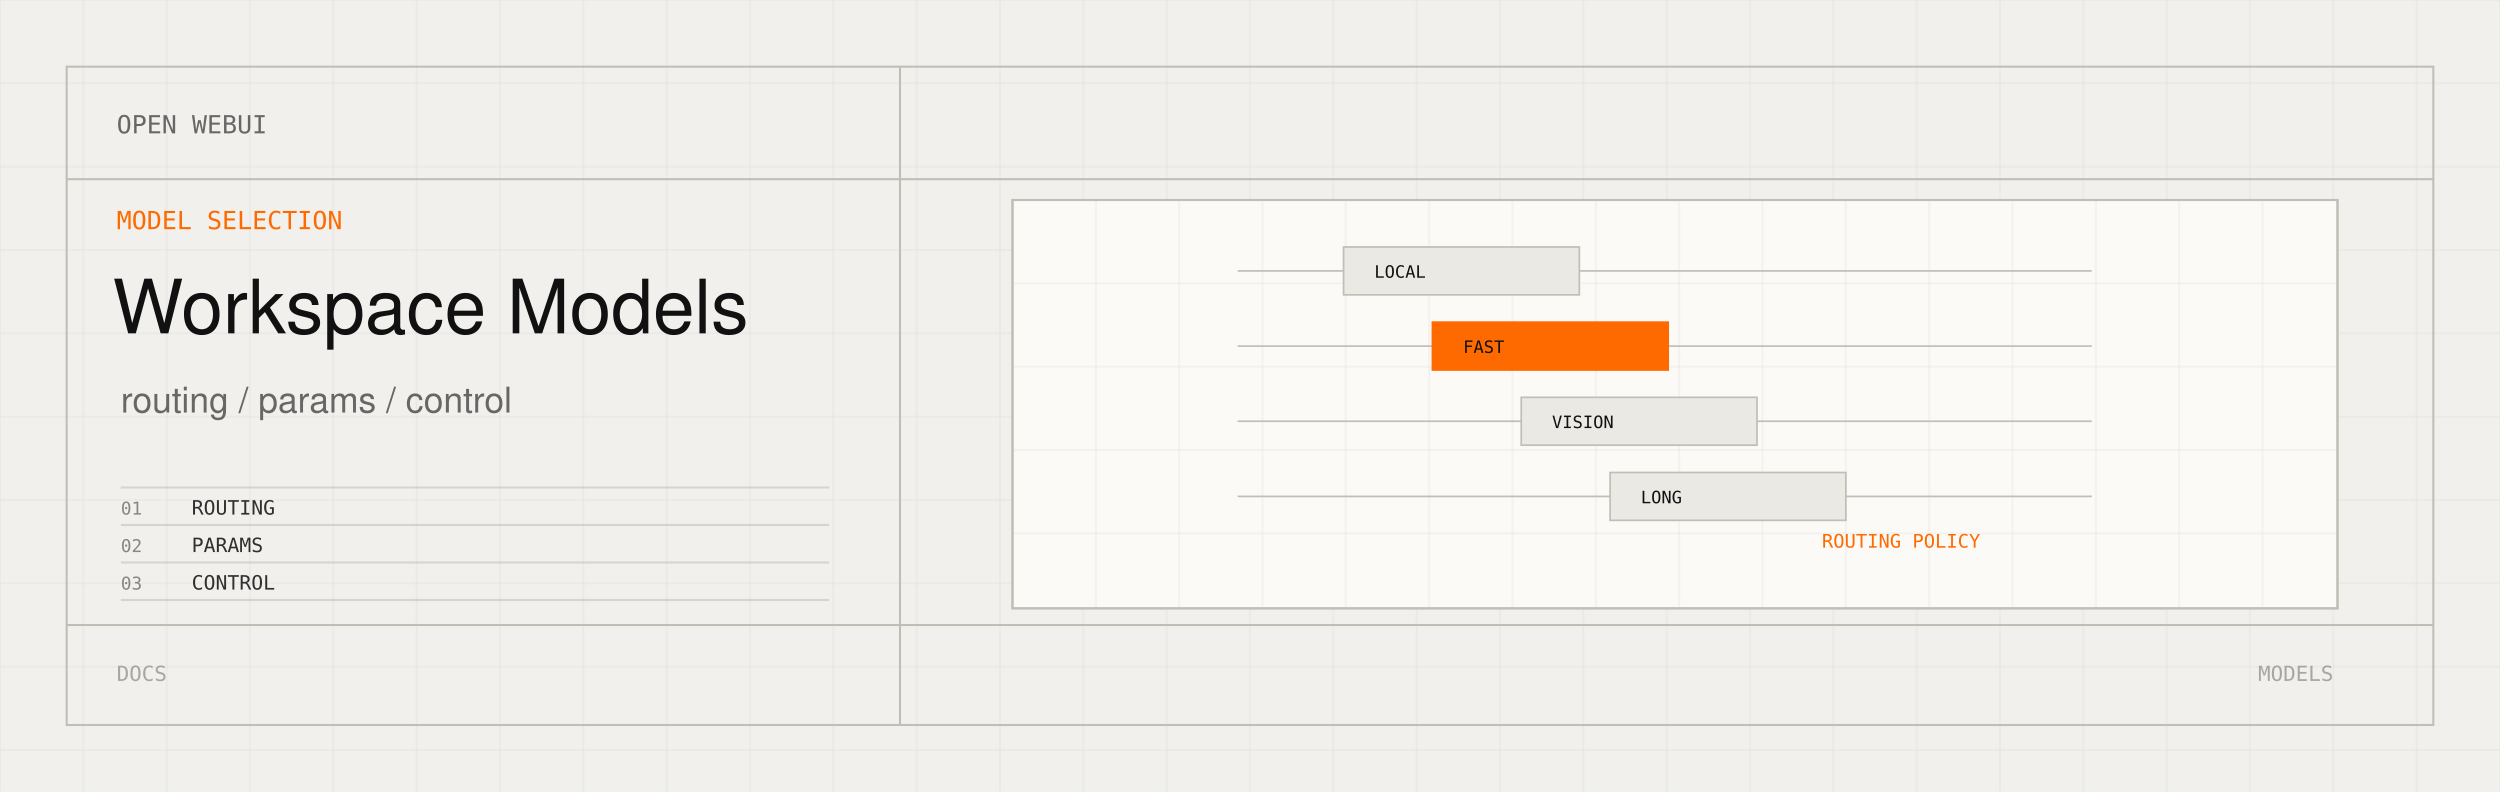
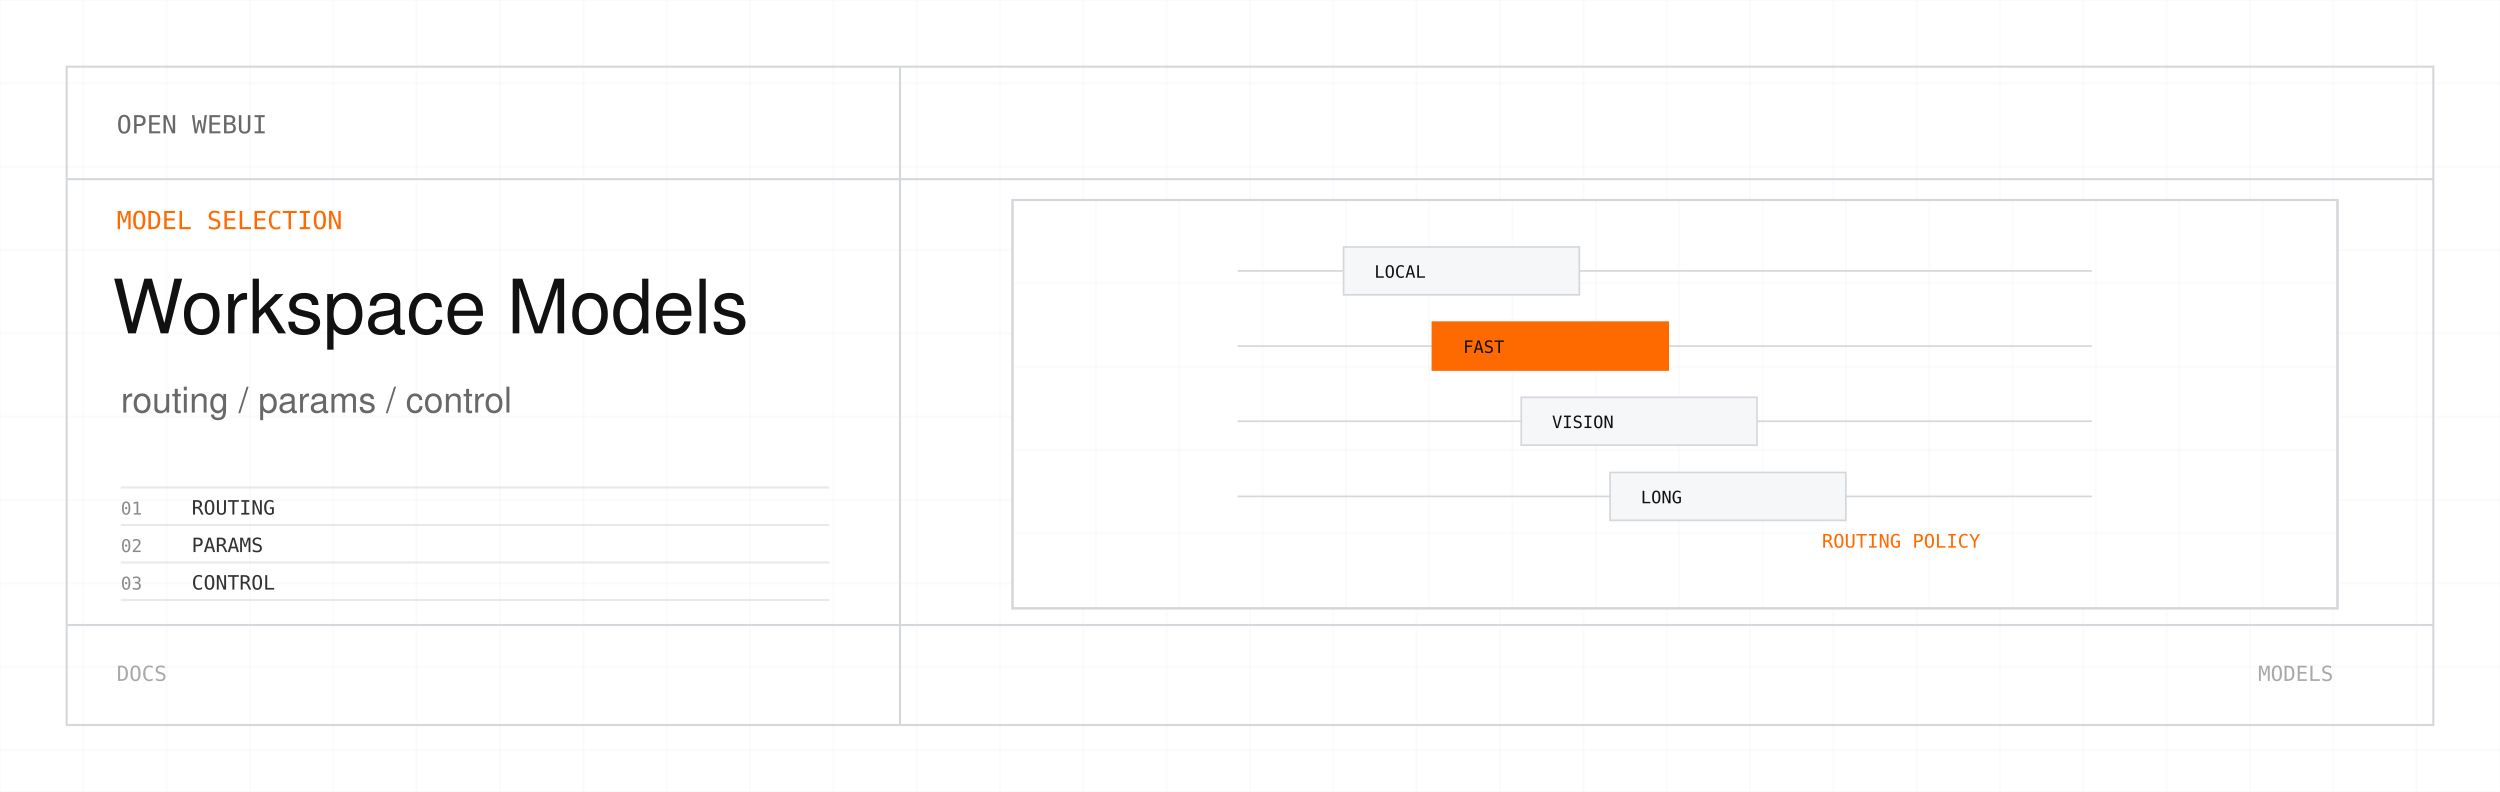
<svg xmlns="http://www.w3.org/2000/svg" viewBox="0 0 1200 380">
  <defs>
    <clipPath id="workspace-models-light-svg-diagram">
      <rect x="486" y="96" width="636" height="196" />
    </clipPath>
  </defs>
-   <rect width="1200" height="380" fill="#f1f0ed" />
-   <path d="M0 0V380" stroke="#dedbd4" opacity="0.28" />
-   <path d="M40 0V380" stroke="#dedbd4" opacity="0.28" />
-   <path d="M80 0V380" stroke="#dedbd4" opacity="0.28" />
-   <path d="M120 0V380" stroke="#dedbd4" opacity="0.28" />
-   <path d="M160 0V380" stroke="#dedbd4" opacity="0.28" />
-   <path d="M200 0V380" stroke="#dedbd4" opacity="0.28" />
-   <path d="M240 0V380" stroke="#dedbd4" opacity="0.28" />
-   <path d="M280 0V380" stroke="#dedbd4" opacity="0.28" />
-   <path d="M320 0V380" stroke="#dedbd4" opacity="0.28" />
-   <path d="M360 0V380" stroke="#dedbd4" opacity="0.28" />
-   <path d="M400 0V380" stroke="#dedbd4" opacity="0.28" />
-   <path d="M440 0V380" stroke="#dedbd4" opacity="0.28" />
-   <path d="M480 0V380" stroke="#dedbd4" opacity="0.28" />
-   <path d="M520 0V380" stroke="#dedbd4" opacity="0.28" />
-   <path d="M560 0V380" stroke="#dedbd4" opacity="0.28" />
-   <path d="M600 0V380" stroke="#dedbd4" opacity="0.28" />
-   <path d="M640 0V380" stroke="#dedbd4" opacity="0.28" />
-   <path d="M680 0V380" stroke="#dedbd4" opacity="0.28" />
-   <path d="M720 0V380" stroke="#dedbd4" opacity="0.28" />
-   <path d="M760 0V380" stroke="#dedbd4" opacity="0.28" />
-   <path d="M800 0V380" stroke="#dedbd4" opacity="0.28" />
-   <path d="M840 0V380" stroke="#dedbd4" opacity="0.28" />
-   <path d="M880 0V380" stroke="#dedbd4" opacity="0.28" />
-   <path d="M920 0V380" stroke="#dedbd4" opacity="0.28" />
-   <path d="M960 0V380" stroke="#dedbd4" opacity="0.28" />
-   <path d="M1000 0V380" stroke="#dedbd4" opacity="0.28" />
-   <path d="M1040 0V380" stroke="#dedbd4" opacity="0.28" />
-   <path d="M1080 0V380" stroke="#dedbd4" opacity="0.28" />
-   <path d="M1120 0V380" stroke="#dedbd4" opacity="0.28" />
-   <path d="M1160 0V380" stroke="#dedbd4" opacity="0.28" />
-   <path d="M1200 0V380" stroke="#dedbd4" opacity="0.28" />
-   <path d="M0 0H1200" stroke="#dedbd4" opacity="0.28" />
-   <path d="M0 40H1200" stroke="#dedbd4" opacity="0.28" />
-   <path d="M0 80H1200" stroke="#dedbd4" opacity="0.28" />
-   <path d="M0 120H1200" stroke="#dedbd4" opacity="0.28" />
-   <path d="M0 160H1200" stroke="#dedbd4" opacity="0.28" />
-   <path d="M0 200H1200" stroke="#dedbd4" opacity="0.28" />
-   <path d="M0 240H1200" stroke="#dedbd4" opacity="0.28" />
-   <path d="M0 280H1200" stroke="#dedbd4" opacity="0.28" />
-   <path d="M0 320H1200" stroke="#dedbd4" opacity="0.28" />
-   <path d="M0 360H1200" stroke="#dedbd4" opacity="0.28" />
-   <rect x="32" y="32" width="1136" height="316" fill="none" stroke="#c1beb6" stroke-width="1" />
-   <path d="M32 86H1168M432 32V348M32 300H1168" stroke="#c1beb6" stroke-width="1" />
+   <rect width="1200" height="380" fill="#ffffff" />
+   <path d="M0 0V380" stroke="#eceff2" opacity="0.28" />
+   <path d="M40 0V380" stroke="#eceff2" opacity="0.28" />
+   <path d="M80 0V380" stroke="#eceff2" opacity="0.28" />
+   <path d="M120 0V380" stroke="#eceff2" opacity="0.28" />
+   <path d="M160 0V380" stroke="#eceff2" opacity="0.28" />
+   <path d="M200 0V380" stroke="#eceff2" opacity="0.28" />
+   <path d="M240 0V380" stroke="#eceff2" opacity="0.28" />
+   <path d="M280 0V380" stroke="#eceff2" opacity="0.28" />
+   <path d="M320 0V380" stroke="#eceff2" opacity="0.28" />
+   <path d="M360 0V380" stroke="#eceff2" opacity="0.28" />
+   <path d="M400 0V380" stroke="#eceff2" opacity="0.28" />
+   <path d="M440 0V380" stroke="#eceff2" opacity="0.28" />
+   <path d="M480 0V380" stroke="#eceff2" opacity="0.28" />
+   <path d="M520 0V380" stroke="#eceff2" opacity="0.28" />
+   <path d="M560 0V380" stroke="#eceff2" opacity="0.28" />
+   <path d="M600 0V380" stroke="#eceff2" opacity="0.28" />
+   <path d="M640 0V380" stroke="#eceff2" opacity="0.28" />
+   <path d="M680 0V380" stroke="#eceff2" opacity="0.28" />
+   <path d="M720 0V380" stroke="#eceff2" opacity="0.28" />
+   <path d="M760 0V380" stroke="#eceff2" opacity="0.28" />
+   <path d="M800 0V380" stroke="#eceff2" opacity="0.28" />
+   <path d="M840 0V380" stroke="#eceff2" opacity="0.28" />
+   <path d="M880 0V380" stroke="#eceff2" opacity="0.28" />
+   <path d="M920 0V380" stroke="#eceff2" opacity="0.28" />
+   <path d="M960 0V380" stroke="#eceff2" opacity="0.28" />
+   <path d="M1000 0V380" stroke="#eceff2" opacity="0.28" />
+   <path d="M1040 0V380" stroke="#eceff2" opacity="0.28" />
+   <path d="M1080 0V380" stroke="#eceff2" opacity="0.28" />
+   <path d="M1120 0V380" stroke="#eceff2" opacity="0.28" />
+   <path d="M1160 0V380" stroke="#eceff2" opacity="0.28" />
+   <path d="M1200 0V380" stroke="#eceff2" opacity="0.28" />
+   <path d="M0 0H1200" stroke="#eceff2" opacity="0.28" />
+   <path d="M0 40H1200" stroke="#eceff2" opacity="0.28" />
+   <path d="M0 80H1200" stroke="#eceff2" opacity="0.28" />
+   <path d="M0 120H1200" stroke="#eceff2" opacity="0.28" />
+   <path d="M0 160H1200" stroke="#eceff2" opacity="0.28" />
+   <path d="M0 200H1200" stroke="#eceff2" opacity="0.28" />
+   <path d="M0 240H1200" stroke="#eceff2" opacity="0.28" />
+   <path d="M0 280H1200" stroke="#eceff2" opacity="0.28" />
+   <path d="M0 320H1200" stroke="#eceff2" opacity="0.28" />
+   <path d="M0 360H1200" stroke="#eceff2" opacity="0.28" />
+   <rect x="32" y="32" width="1136" height="316" fill="none" stroke="#d4d7dc" stroke-width="1" />
+   <path d="M32 86H1168M432 32V348M32 300H1168" stroke="#d4d7dc" stroke-width="1" />
  <text x="56" y="64" font-family="JetBrains Mono, SFMono-Regular, Menlo, Consolas, monospace" font-size="12" fill="#585858" opacity="0.9" text-anchor="start">OPEN WEBUI</text>
  <text x="56" y="110" font-family="JetBrains Mono, SFMono-Regular, Menlo, Consolas, monospace" font-size="12" fill="#ff6a00" opacity="1" text-anchor="start">MODEL SELECTION</text>
  <text x="54" y="160" font-family="Helvetica Neue, Helvetica, Arial, sans-serif" font-size="36" font-weight="400" fill="#111111" opacity="1" text-anchor="start">Workspace Models</text>
  <text x="58" y="198" font-family="Helvetica Neue, Helvetica, Arial, sans-serif" font-size="17" font-weight="350" fill="#585858" opacity="0.9" text-anchor="start">routing / params / control</text>
-   <path d="M58 234H398" stroke="#c1beb6" opacity="0.55" />
+   <path d="M58 234H398" stroke="#d4d7dc" opacity="0.55" />
  <text x="58" y="247" font-family="JetBrains Mono, SFMono-Regular, Menlo, Consolas, monospace" font-size="8.5" fill="#585858" opacity="0.7" text-anchor="start">01</text>
  <text x="92" y="247" font-family="JetBrains Mono, SFMono-Regular, Menlo, Consolas, monospace" font-size="9.5" fill="#111111" opacity="0.86" text-anchor="start">ROUTING</text>
-   <path d="M58 252H398" stroke="#c1beb6" opacity="0.55" />
+   <path d="M58 252H398" stroke="#d4d7dc" opacity="0.55" />
  <text x="58" y="265" font-family="JetBrains Mono, SFMono-Regular, Menlo, Consolas, monospace" font-size="8.5" fill="#585858" opacity="0.7" text-anchor="start">02</text>
  <text x="92" y="265" font-family="JetBrains Mono, SFMono-Regular, Menlo, Consolas, monospace" font-size="9.5" fill="#111111" opacity="0.86" text-anchor="start">PARAMS</text>
-   <path d="M58 270H398" stroke="#c1beb6" opacity="0.55" />
+   <path d="M58 270H398" stroke="#d4d7dc" opacity="0.55" />
  <text x="58" y="283" font-family="JetBrains Mono, SFMono-Regular, Menlo, Consolas, monospace" font-size="8.5" fill="#585858" opacity="0.7" text-anchor="start">03</text>
  <text x="92" y="283" font-family="JetBrains Mono, SFMono-Regular, Menlo, Consolas, monospace" font-size="9.5" fill="#111111" opacity="0.86" text-anchor="start">CONTROL</text>
-   <path d="M58 288H398" stroke="#c1beb6" opacity="0.55" />
-   <rect x="486" y="96" width="636" height="196" fill="#fbfaf7" stroke="#c1beb6" />
+   <path d="M58 288H398" stroke="#d4d7dc" opacity="0.55" />
+   <rect x="486" y="96" width="636" height="196" fill="#ffffff" stroke="#d4d7dc" />
  <g clip-path="url(#workspace-models-light-svg-diagram)">
-     <path d="M526 96V292" stroke="#dedbd4" opacity="0.24" />
-     <path d="M566 96V292" stroke="#dedbd4" opacity="0.24" />
-     <path d="M606 96V292" stroke="#dedbd4" opacity="0.24" />
-     <path d="M646 96V292" stroke="#dedbd4" opacity="0.24" />
-     <path d="M686 96V292" stroke="#dedbd4" opacity="0.24" />
-     <path d="M726 96V292" stroke="#dedbd4" opacity="0.24" />
-     <path d="M766 96V292" stroke="#dedbd4" opacity="0.24" />
-     <path d="M806 96V292" stroke="#dedbd4" opacity="0.24" />
-     <path d="M846 96V292" stroke="#dedbd4" opacity="0.24" />
-     <path d="M886 96V292" stroke="#dedbd4" opacity="0.24" />
-     <path d="M926 96V292" stroke="#dedbd4" opacity="0.24" />
-     <path d="M966 96V292" stroke="#dedbd4" opacity="0.24" />
-     <path d="M1006 96V292" stroke="#dedbd4" opacity="0.24" />
-     <path d="M1046 96V292" stroke="#dedbd4" opacity="0.24" />
-     <path d="M1086 96V292" stroke="#dedbd4" opacity="0.24" />
-     <path d="M486 136H1122" stroke="#dedbd4" opacity="0.24" />
-     <path d="M486 176H1122" stroke="#dedbd4" opacity="0.24" />
-     <path d="M486 216H1122" stroke="#dedbd4" opacity="0.24" />
-     <path d="M486 256H1122" stroke="#dedbd4" opacity="0.24" />
+     <path d="M526 96V292" stroke="#eceff2" opacity="0.24" />
+     <path d="M566 96V292" stroke="#eceff2" opacity="0.24" />
+     <path d="M606 96V292" stroke="#eceff2" opacity="0.24" />
+     <path d="M646 96V292" stroke="#eceff2" opacity="0.24" />
+     <path d="M686 96V292" stroke="#eceff2" opacity="0.24" />
+     <path d="M726 96V292" stroke="#eceff2" opacity="0.24" />
+     <path d="M766 96V292" stroke="#eceff2" opacity="0.24" />
+     <path d="M806 96V292" stroke="#eceff2" opacity="0.24" />
+     <path d="M846 96V292" stroke="#eceff2" opacity="0.24" />
+     <path d="M886 96V292" stroke="#eceff2" opacity="0.24" />
+     <path d="M926 96V292" stroke="#eceff2" opacity="0.24" />
+     <path d="M966 96V292" stroke="#eceff2" opacity="0.24" />
+     <path d="M1006 96V292" stroke="#eceff2" opacity="0.24" />
+     <path d="M1046 96V292" stroke="#eceff2" opacity="0.24" />
+     <path d="M1086 96V292" stroke="#eceff2" opacity="0.24" />
+     <path d="M486 136H1122" stroke="#eceff2" opacity="0.24" />
+     <path d="M486 176H1122" stroke="#eceff2" opacity="0.24" />
+     <path d="M486 216H1122" stroke="#eceff2" opacity="0.24" />
+     <path d="M486 256H1122" stroke="#eceff2" opacity="0.24" />
    <g transform="translate(804 194) scale(0.82) translate(-804 -194)">
-       <path d="M548 116H1048" stroke="#c1beb6" />
-       <rect x="610" y="102" width="138" height="28" fill="#ebe9e4" stroke="#c1beb6" />
+       <path d="M548 116H1048" stroke="#d4d7dc" />
+       <rect x="610" y="102" width="138" height="28" fill="#f6f7f8" stroke="#d4d7dc" />
      <text x="628" y="120" font-family="JetBrains Mono, SFMono-Regular, Menlo, Consolas, monospace" font-size="10" fill="#111111" opacity="1" text-anchor="start">LOCAL</text>
-       <path d="M548 160H1048" stroke="#c1beb6" />
+       <path d="M548 160H1048" stroke="#d4d7dc" />
      <rect x="662" y="146" width="138" height="28" fill="#ff6a00" stroke="#ff6a00" />
      <text x="680" y="164" font-family="JetBrains Mono, SFMono-Regular, Menlo, Consolas, monospace" font-size="10" fill="#111111" opacity="1" text-anchor="start">FAST</text>
-       <path d="M548 204H1048" stroke="#c1beb6" />
-       <rect x="714" y="190" width="138" height="28" fill="#ebe9e4" stroke="#c1beb6" />
+       <path d="M548 204H1048" stroke="#d4d7dc" />
+       <rect x="714" y="190" width="138" height="28" fill="#f6f7f8" stroke="#d4d7dc" />
      <text x="732" y="208" font-family="JetBrains Mono, SFMono-Regular, Menlo, Consolas, monospace" font-size="10" fill="#111111" opacity="1" text-anchor="start">VISION</text>
-       <path d="M548 248H1048" stroke="#c1beb6" />
-       <rect x="766" y="234" width="138" height="28" fill="#ebe9e4" stroke="#c1beb6" />
+       <path d="M548 248H1048" stroke="#d4d7dc" />
+       <rect x="766" y="234" width="138" height="28" fill="#f6f7f8" stroke="#d4d7dc" />
      <text x="784" y="252" font-family="JetBrains Mono, SFMono-Regular, Menlo, Consolas, monospace" font-size="10" fill="#111111" opacity="1" text-anchor="start">LONG</text>
      <text x="890" y="278" font-family="JetBrains Mono, SFMono-Regular, Menlo, Consolas, monospace" font-size="11" fill="#ff6a00" opacity="1" text-anchor="start">ROUTING POLICY</text>
    </g>
  </g>
-   <rect x="486" y="96" width="636" height="196" fill="none" stroke="#c1beb6" />
-   <text x="56" y="324" font-family="JetBrains Mono, SFMono-Regular, Menlo, Consolas, monospace" font-size="10" fill="#8a8a84" opacity="0.72" text-anchor="start" dominant-baseline="middle">DOCS</text>
-   <text x="1120" y="324" font-family="JetBrains Mono, SFMono-Regular, Menlo, Consolas, monospace" font-size="10" fill="#8a8a84" opacity="0.72" text-anchor="end" dominant-baseline="middle">MODELS</text>
+   <rect x="486" y="96" width="636" height="196" fill="none" stroke="#d4d7dc" />
+   <text x="56" y="324" font-family="JetBrains Mono, SFMono-Regular, Menlo, Consolas, monospace" font-size="10" fill="#888888" opacity="0.72" text-anchor="start" dominant-baseline="middle">DOCS</text>
+   <text x="1120" y="324" font-family="JetBrains Mono, SFMono-Regular, Menlo, Consolas, monospace" font-size="10" fill="#888888" opacity="0.72" text-anchor="end" dominant-baseline="middle">MODELS</text>
</svg>
